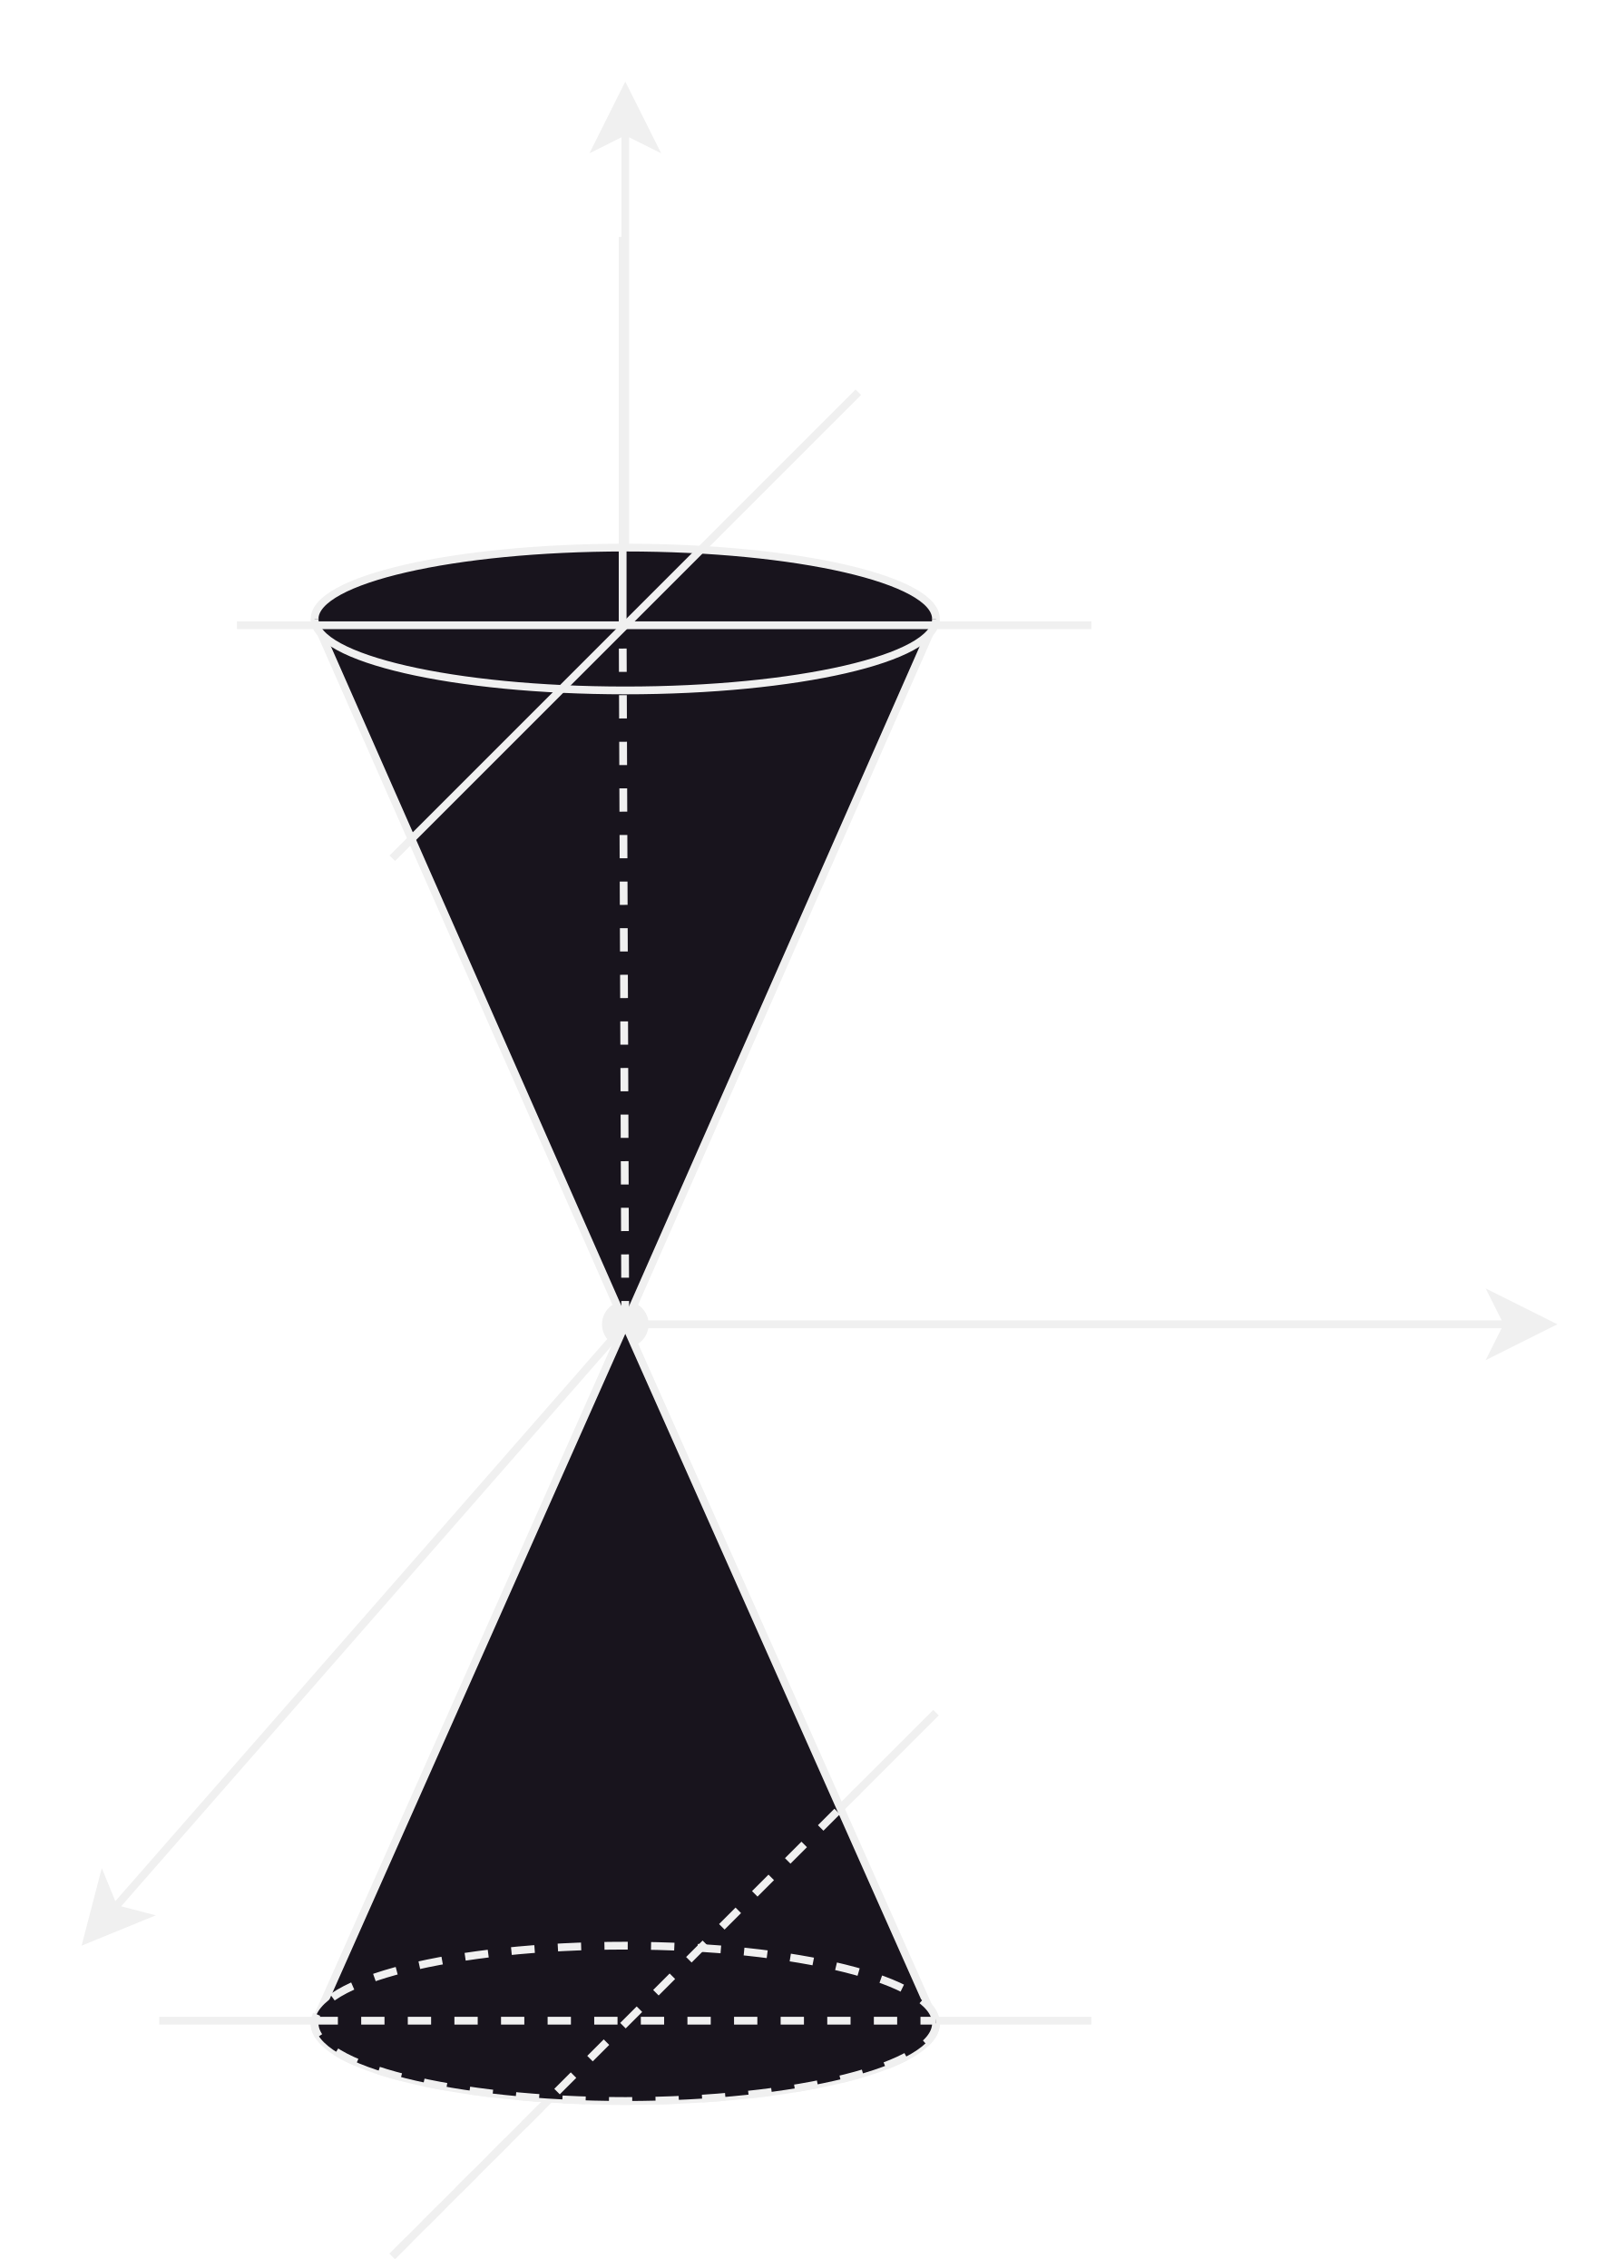
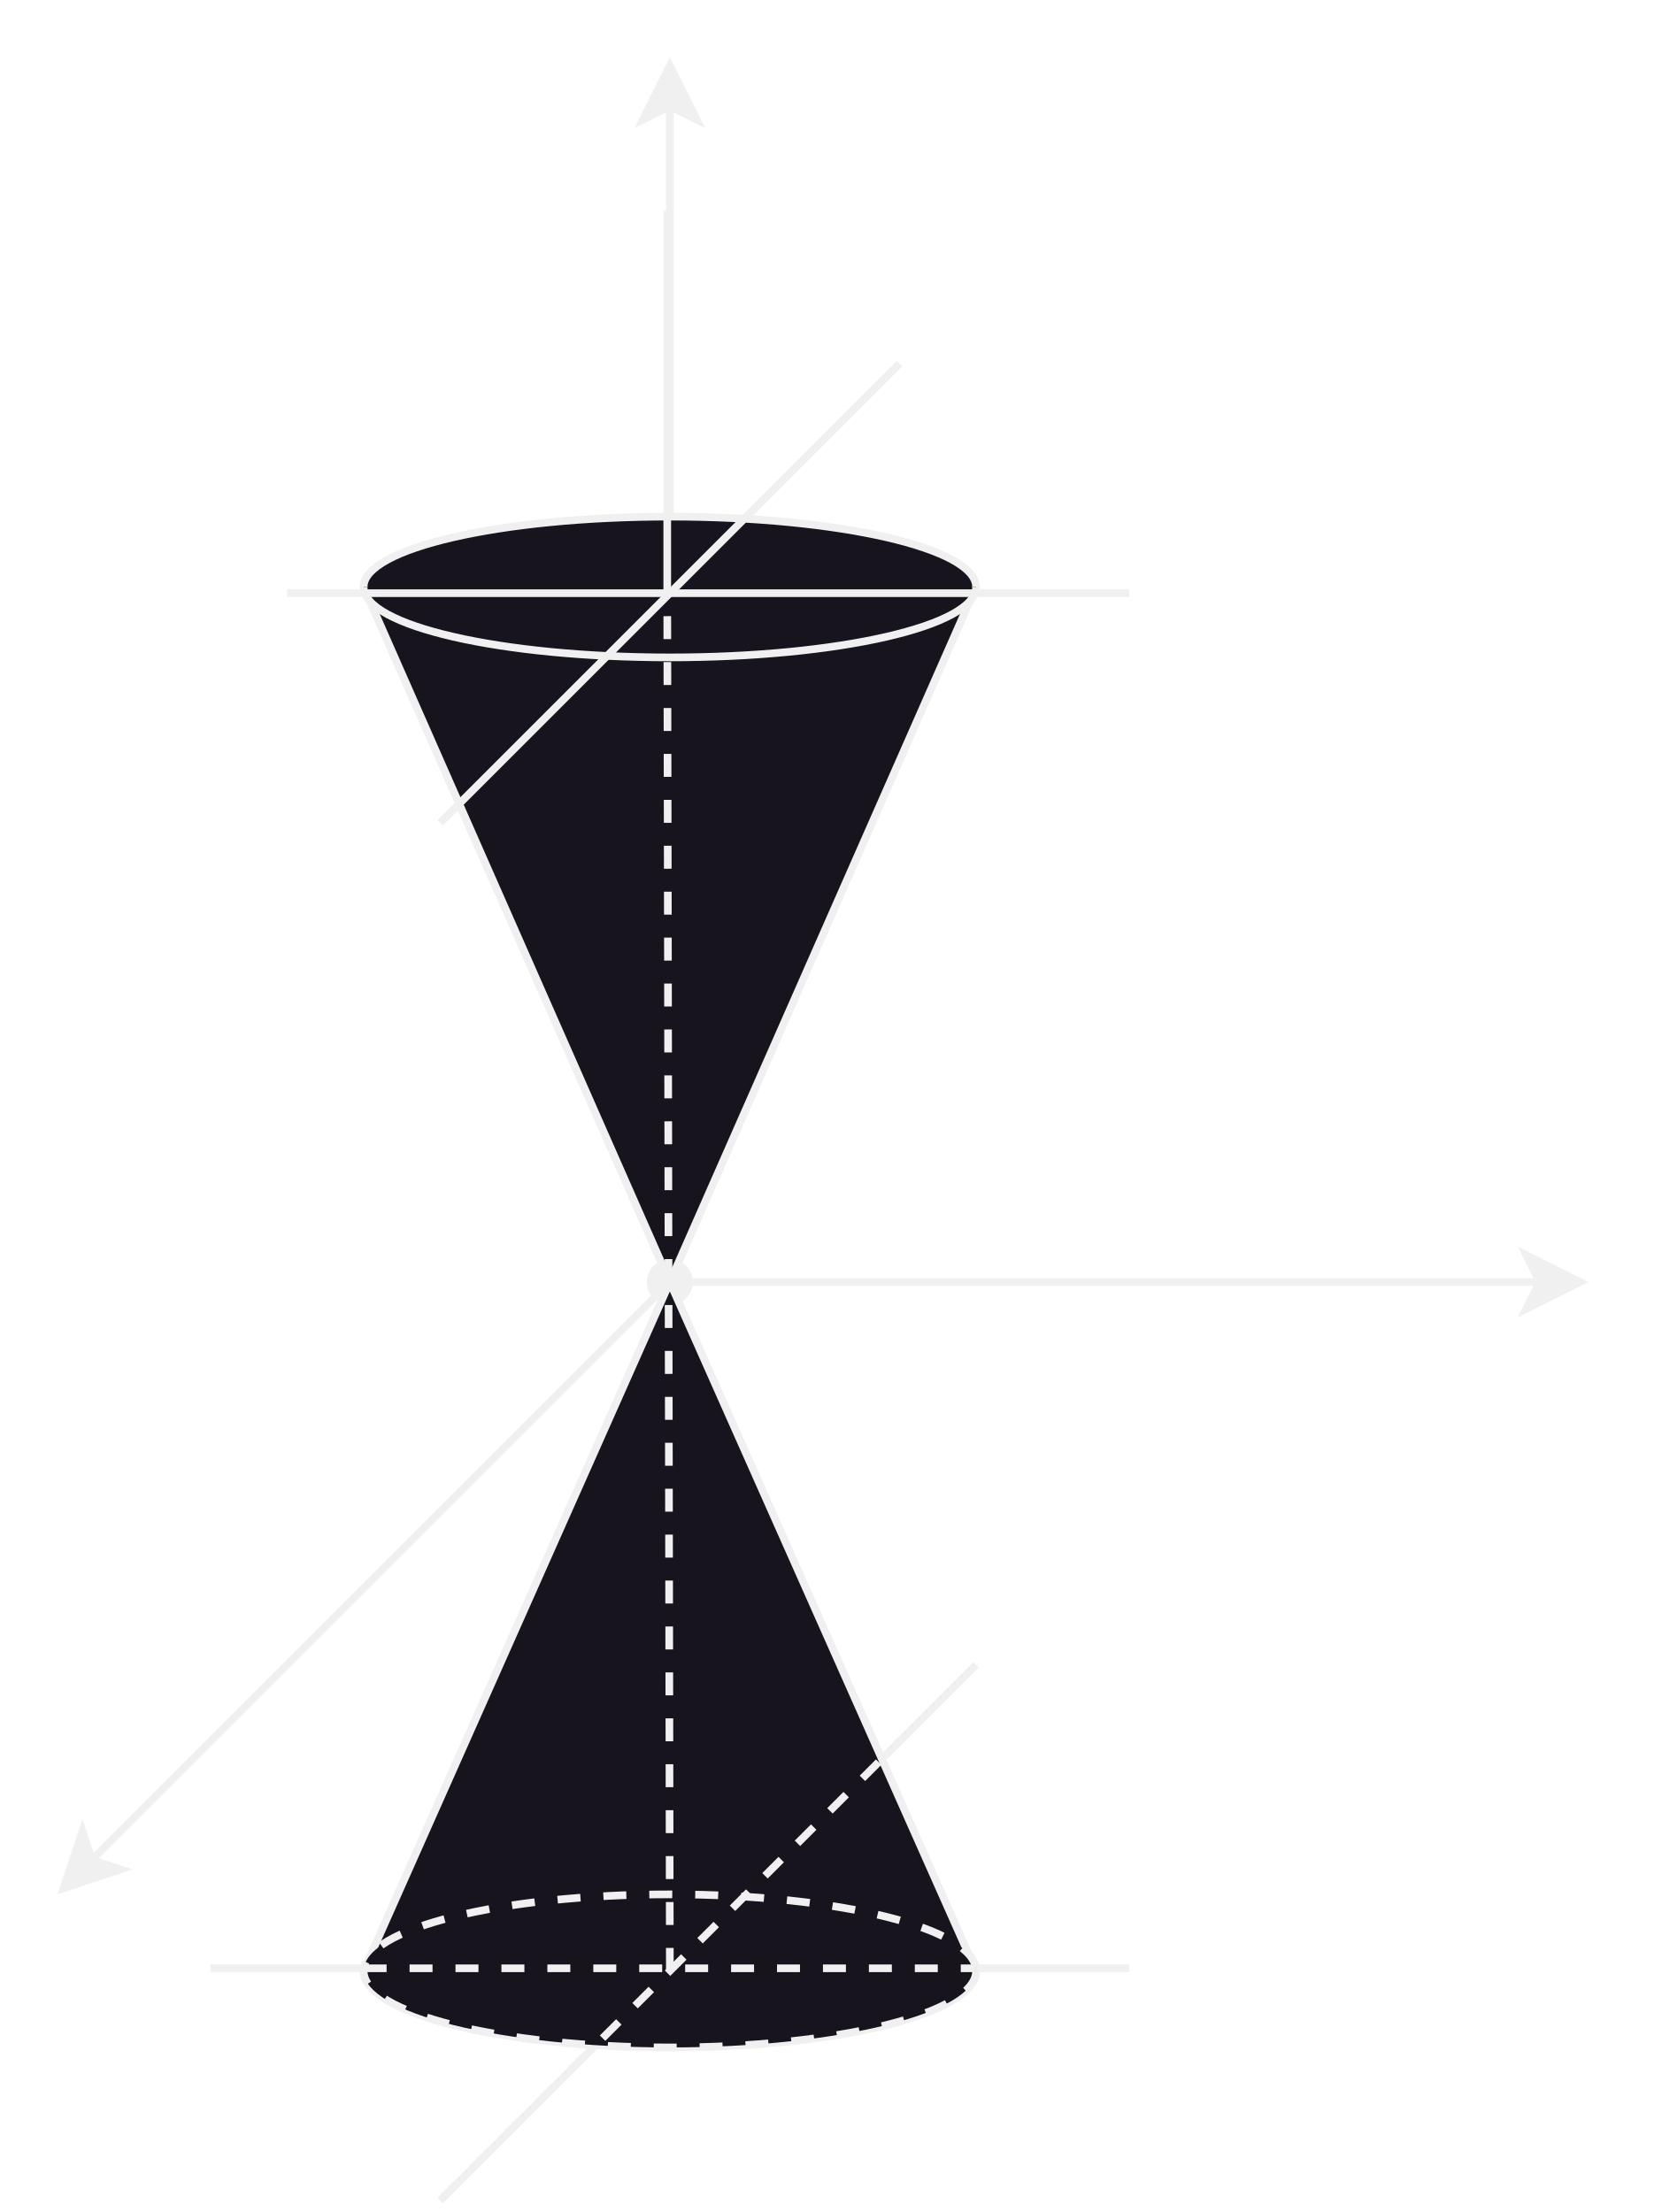
- <svg xmlns="http://www.w3.org/2000/svg" version="1.1" width="209px" height="292px" viewBox="-0.5 -0.5 209 292" content="&lt;mxfile host=&quot;Electron&quot; agent=&quot;Mozilla/5.0 (Windows NT 10.0; Win64; x64) AppleWebKit/537.36 (KHTML, like Gecko) draw.io/24.7.17 Chrome/128.0.661.36 Electron/32.0.1 Safari/537.36&quot; version=&quot;24.7.17&quot;&gt;&#10;  &lt;diagram name=&quot;第 1 页&quot; id=&quot;r9tyYjvKbRSQ77d_2nX7&quot;&gt;&#10;    &lt;mxGraphModel dx=&quot;1420&quot; dy=&quot;872&quot; grid=&quot;1&quot; gridSize=&quot;10&quot; guides=&quot;1&quot; tooltips=&quot;1&quot; connect=&quot;1&quot; arrows=&quot;1&quot; fold=&quot;1&quot; page=&quot;1&quot; pageScale=&quot;1&quot; pageWidth=&quot;827&quot; pageHeight=&quot;1169&quot; math=&quot;0&quot; shadow=&quot;0&quot;&gt;&#10;      &lt;root&gt;&#10;        &lt;mxCell id=&quot;0&quot; /&gt;&#10;        &lt;mxCell id=&quot;1&quot; parent=&quot;0&quot; /&gt;&#10;        &lt;mxCell id=&quot;GbWSpwSvFfVZlCzK9DK2-1&quot; value=&quot;&quot; style=&quot;endArrow=none;html=1;rounded=0;&quot; edge=&quot;1&quot; parent=&quot;1&quot;&gt;&#10;          &lt;mxGeometry width=&quot;50&quot; height=&quot;50&quot; relative=&quot;1&quot; as=&quot;geometry&quot;&gt;&#10;            &lt;mxPoint x=&quot;20&quot; y=&quot;259.66&quot; as=&quot;sourcePoint&quot; /&gt;&#10;            &lt;mxPoint x=&quot;140&quot; y=&quot;259.66&quot; as=&quot;targetPoint&quot; /&gt;&#10;          &lt;/mxGeometry&gt;&#10;        &lt;/mxCell&gt;&#10;        &lt;mxCell id=&quot;GbWSpwSvFfVZlCzK9DK2-2&quot; value=&quot;&quot; style=&quot;endArrow=classic;html=1;rounded=0;&quot; edge=&quot;1&quot; parent=&quot;1&quot; source=&quot;GbWSpwSvFfVZlCzK9DK2-6&quot;&gt;&#10;          &lt;mxGeometry width=&quot;50&quot; height=&quot;50&quot; relative=&quot;1&quot; as=&quot;geometry&quot;&gt;&#10;            &lt;mxPoint x=&quot;80&quot; y=&quot;170&quot; as=&quot;sourcePoint&quot; /&gt;&#10;            &lt;mxPoint x=&quot;200&quot; y=&quot;170&quot; as=&quot;targetPoint&quot; /&gt;&#10;          &lt;/mxGeometry&gt;&#10;        &lt;/mxCell&gt;&#10;        &lt;mxCell id=&quot;GbWSpwSvFfVZlCzK9DK2-3&quot; value=&quot;&quot; style=&quot;endArrow=classic;html=1;rounded=0;&quot; edge=&quot;1&quot; parent=&quot;1&quot; source=&quot;GbWSpwSvFfVZlCzK9DK2-6&quot;&gt;&#10;          &lt;mxGeometry width=&quot;50&quot; height=&quot;50&quot; relative=&quot;1&quot; as=&quot;geometry&quot;&gt;&#10;            &lt;mxPoint x=&quot;90&quot; y=&quot;180&quot; as=&quot;sourcePoint&quot; /&gt;&#10;            &lt;mxPoint x=&quot;10&quot; y=&quot;250&quot; as=&quot;targetPoint&quot; /&gt;&#10;          &lt;/mxGeometry&gt;&#10;        &lt;/mxCell&gt;&#10;        &lt;mxCell id=&quot;GbWSpwSvFfVZlCzK9DK2-4&quot; value=&quot;&quot; style=&quot;ellipse;whiteSpace=wrap;html=1;aspect=fixed;&quot; vertex=&quot;1&quot; parent=&quot;1&quot;&gt;&#10;          &lt;mxGeometry width=&quot;20&quot; as=&quot;geometry&quot; /&gt;&#10;        &lt;/mxCell&gt;&#10;        &lt;mxCell id=&quot;GbWSpwSvFfVZlCzK9DK2-5&quot; value=&quot;&quot; style=&quot;endArrow=classic;html=1;rounded=0;&quot; edge=&quot;1&quot; parent=&quot;1&quot; target=&quot;GbWSpwSvFfVZlCzK9DK2-6&quot;&gt;&#10;          &lt;mxGeometry width=&quot;50&quot; height=&quot;50&quot; relative=&quot;1&quot; as=&quot;geometry&quot;&gt;&#10;            &lt;mxPoint x=&quot;80&quot; y=&quot;170&quot; as=&quot;sourcePoint&quot; /&gt;&#10;            &lt;mxPoint x=&quot;220&quot; y=&quot;170&quot; as=&quot;targetPoint&quot; /&gt;&#10;          &lt;/mxGeometry&gt;&#10;        &lt;/mxCell&gt;&#10;        &lt;mxCell id=&quot;GbWSpwSvFfVZlCzK9DK2-6&quot; value=&quot;&quot; style=&quot;shape=waypoint;sketch=0;fillStyle=solid;size=6;pointerEvents=1;points=[];fillColor=none;resizable=0;rotatable=0;perimeter=centerPerimeter;snapToPoint=1;&quot; vertex=&quot;1&quot; parent=&quot;1&quot;&gt;&#10;          &lt;mxGeometry x=&quot;70&quot; y=&quot;160&quot; width=&quot;20&quot; height=&quot;20&quot; as=&quot;geometry&quot; /&gt;&#10;        &lt;/mxCell&gt;&#10;        &lt;mxCell id=&quot;GbWSpwSvFfVZlCzK9DK2-7&quot; value=&quot;&quot; style=&quot;endArrow=classic;html=1;rounded=0;&quot; edge=&quot;1&quot; parent=&quot;1&quot; source=&quot;GbWSpwSvFfVZlCzK9DK2-6&quot;&gt;&#10;          &lt;mxGeometry width=&quot;50&quot; height=&quot;50&quot; relative=&quot;1&quot; as=&quot;geometry&quot;&gt;&#10;            &lt;mxPoint x=&quot;80&quot; y=&quot;170&quot; as=&quot;sourcePoint&quot; /&gt;&#10;            &lt;mxPoint x=&quot;80&quot; y=&quot;10&quot; as=&quot;targetPoint&quot; /&gt;&#10;          &lt;/mxGeometry&gt;&#10;        &lt;/mxCell&gt;&#10;        &lt;mxCell id=&quot;GbWSpwSvFfVZlCzK9DK2-8&quot; value=&quot;&quot; style=&quot;verticalLabelPosition=bottom;verticalAlign=top;html=1;shape=mxgraph.basic.cone;rotation=-180;&quot; vertex=&quot;1&quot; parent=&quot;1&quot;&gt;&#10;          &lt;mxGeometry x=&quot;40&quot; y=&quot;70&quot; width=&quot;80&quot; height=&quot;100&quot; as=&quot;geometry&quot; /&gt;&#10;        &lt;/mxCell&gt;&#10;        &lt;mxCell id=&quot;GbWSpwSvFfVZlCzK9DK2-9&quot; value=&quot;&quot; style=&quot;endArrow=none;html=1;rounded=0;&quot; edge=&quot;1&quot; parent=&quot;1&quot;&gt;&#10;          &lt;mxGeometry width=&quot;50&quot; height=&quot;50&quot; relative=&quot;1&quot; as=&quot;geometry&quot;&gt;&#10;            &lt;mxPoint x=&quot;50&quot; y=&quot;290&quot; as=&quot;sourcePoint&quot; /&gt;&#10;            &lt;mxPoint x=&quot;120&quot; y=&quot;220&quot; as=&quot;targetPoint&quot; /&gt;&#10;          &lt;/mxGeometry&gt;&#10;        &lt;/mxCell&gt;&#10;        &lt;mxCell id=&quot;GbWSpwSvFfVZlCzK9DK2-10&quot; value=&quot;&quot; style=&quot;verticalLabelPosition=bottom;verticalAlign=top;html=1;shape=mxgraph.basic.cone2;dx=0.5;dy=0.9;&quot; vertex=&quot;1&quot; parent=&quot;1&quot;&gt;&#10;          &lt;mxGeometry x=&quot;40&quot; y=&quot;170&quot; width=&quot;80&quot; height=&quot;100&quot; as=&quot;geometry&quot; /&gt;&#10;        &lt;/mxCell&gt;&#10;        &lt;mxCell id=&quot;GbWSpwSvFfVZlCzK9DK2-11&quot; value=&quot;&quot; style=&quot;ellipse;whiteSpace=wrap;html=1;dashed=1;&quot; vertex=&quot;1&quot; parent=&quot;1&quot;&gt;&#10;          &lt;mxGeometry x=&quot;40&quot; y=&quot;250&quot; width=&quot;80&quot; height=&quot;20&quot; as=&quot;geometry&quot; /&gt;&#10;        &lt;/mxCell&gt;&#10;        &lt;mxCell id=&quot;GbWSpwSvFfVZlCzK9DK2-12&quot; value=&quot;&quot; style=&quot;endArrow=none;dashed=1;html=1;rounded=0;&quot; edge=&quot;1&quot; parent=&quot;1&quot;&gt;&#10;          &lt;mxGeometry width=&quot;50&quot; height=&quot;50&quot; relative=&quot;1&quot; as=&quot;geometry&quot;&gt;&#10;            &lt;mxPoint x=&quot;50&quot; y=&quot;290&quot; as=&quot;sourcePoint&quot; /&gt;&#10;            &lt;mxPoint x=&quot;110&quot; y=&quot;230&quot; as=&quot;targetPoint&quot; /&gt;&#10;          &lt;/mxGeometry&gt;&#10;        &lt;/mxCell&gt;&#10;        &lt;mxCell id=&quot;GbWSpwSvFfVZlCzK9DK2-13&quot; value=&quot;&quot; style=&quot;endArrow=none;html=1;rounded=0;&quot; edge=&quot;1&quot; parent=&quot;1&quot;&gt;&#10;          &lt;mxGeometry width=&quot;50&quot; height=&quot;50&quot; relative=&quot;1&quot; as=&quot;geometry&quot;&gt;&#10;            &lt;mxPoint x=&quot;50&quot; y=&quot;110&quot; as=&quot;sourcePoint&quot; /&gt;&#10;            &lt;mxPoint x=&quot;110&quot; y=&quot;50&quot; as=&quot;targetPoint&quot; /&gt;&#10;          &lt;/mxGeometry&gt;&#10;        &lt;/mxCell&gt;&#10;        &lt;mxCell id=&quot;GbWSpwSvFfVZlCzK9DK2-14&quot; value=&quot;&quot; style=&quot;endArrow=none;html=1;rounded=0;&quot; edge=&quot;1&quot; parent=&quot;1&quot;&gt;&#10;          &lt;mxGeometry width=&quot;50&quot; height=&quot;50&quot; relative=&quot;1&quot; as=&quot;geometry&quot;&gt;&#10;            &lt;mxPoint x=&quot;30&quot; y=&quot;80&quot; as=&quot;sourcePoint&quot; /&gt;&#10;            &lt;mxPoint x=&quot;140&quot; y=&quot;80&quot; as=&quot;targetPoint&quot; /&gt;&#10;          &lt;/mxGeometry&gt;&#10;        &lt;/mxCell&gt;&#10;        &lt;mxCell id=&quot;GbWSpwSvFfVZlCzK9DK2-15&quot; value=&quot;&quot; style=&quot;endArrow=none;html=1;rounded=0;&quot; edge=&quot;1&quot; parent=&quot;1&quot;&gt;&#10;          &lt;mxGeometry width=&quot;50&quot; height=&quot;50&quot; relative=&quot;1&quot; as=&quot;geometry&quot;&gt;&#10;            &lt;mxPoint x=&quot;79.66&quot; y=&quot;80&quot; as=&quot;sourcePoint&quot; /&gt;&#10;            &lt;mxPoint x=&quot;79.66&quot; y=&quot;30&quot; as=&quot;targetPoint&quot; /&gt;&#10;          &lt;/mxGeometry&gt;&#10;        &lt;/mxCell&gt;&#10;        &lt;mxCell id=&quot;GbWSpwSvFfVZlCzK9DK2-16&quot; value=&quot;&quot; style=&quot;endArrow=none;dashed=1;html=1;rounded=0;exitX=0.5;exitY=0;exitDx=0;exitDy=0;exitPerimeter=0;&quot; edge=&quot;1&quot; parent=&quot;1&quot; source=&quot;GbWSpwSvFfVZlCzK9DK2-8&quot;&gt;&#10;          &lt;mxGeometry width=&quot;50&quot; height=&quot;50&quot; relative=&quot;1&quot; as=&quot;geometry&quot;&gt;&#10;            &lt;mxPoint x=&quot;80&quot; y=&quot;170&quot; as=&quot;sourcePoint&quot; /&gt;&#10;            &lt;mxPoint x=&quot;79.66&quot; y=&quot;80&quot; as=&quot;targetPoint&quot; /&gt;&#10;          &lt;/mxGeometry&gt;&#10;        &lt;/mxCell&gt;&#10;        &lt;mxCell id=&quot;GbWSpwSvFfVZlCzK9DK2-17&quot; value=&quot;&quot; style=&quot;endArrow=none;dashed=1;html=1;rounded=0;&quot; edge=&quot;1&quot; parent=&quot;1&quot;&gt;&#10;          &lt;mxGeometry width=&quot;50&quot; height=&quot;50&quot; relative=&quot;1&quot; as=&quot;geometry&quot;&gt;&#10;            &lt;mxPoint x=&quot;40&quot; y=&quot;259.66&quot; as=&quot;sourcePoint&quot; /&gt;&#10;            &lt;mxPoint x=&quot;120&quot; y=&quot;259.66&quot; as=&quot;targetPoint&quot; /&gt;&#10;          &lt;/mxGeometry&gt;&#10;        &lt;/mxCell&gt;&#10;      &lt;/root&gt;&#10;    &lt;/mxGraphModel&gt;&#10;  &lt;/diagram&gt;&#10;&lt;/mxfile&gt;&#10;">
+ <svg xmlns="http://www.w3.org/2000/svg" version="1.1" width="216px" height="289px" viewBox="-0.5 -0.5 216 289" content="&lt;mxfile host=&quot;Electron&quot; agent=&quot;Mozilla/5.0 (Windows NT 10.0; Win64; x64) AppleWebKit/537.36 (KHTML, like Gecko) draw.io/24.7.17 Chrome/128.0.661.36 Electron/32.0.1 Safari/537.36&quot; version=&quot;24.7.17&quot;&gt;&#10;  &lt;diagram name=&quot;第 1 页&quot; id=&quot;r9tyYjvKbRSQ77d_2nX7&quot;&gt;&#10;    &lt;mxGraphModel dx=&quot;693&quot; dy=&quot;401&quot; grid=&quot;1&quot; gridSize=&quot;10&quot; guides=&quot;1&quot; tooltips=&quot;1&quot; connect=&quot;1&quot; arrows=&quot;1&quot; fold=&quot;1&quot; page=&quot;1&quot; pageScale=&quot;1&quot; pageWidth=&quot;827&quot; pageHeight=&quot;1169&quot; math=&quot;0&quot; shadow=&quot;0&quot;&gt;&#10;      &lt;root&gt;&#10;        &lt;mxCell id=&quot;0&quot; /&gt;&#10;        &lt;mxCell id=&quot;1&quot; parent=&quot;0&quot; /&gt;&#10;        &lt;mxCell id=&quot;GbWSpwSvFfVZlCzK9DK2-1&quot; value=&quot;&quot; style=&quot;endArrow=none;html=1;rounded=0;&quot; parent=&quot;1&quot; edge=&quot;1&quot;&gt;&#10;          &lt;mxGeometry width=&quot;50&quot; height=&quot;50&quot; relative=&quot;1&quot; as=&quot;geometry&quot;&gt;&#10;            &lt;mxPoint x=&quot;140&quot; y=&quot;299.66&quot; as=&quot;sourcePoint&quot; /&gt;&#10;            &lt;mxPoint x=&quot;260&quot; y=&quot;299.66&quot; as=&quot;targetPoint&quot; /&gt;&#10;          &lt;/mxGeometry&gt;&#10;        &lt;/mxCell&gt;&#10;        &lt;mxCell id=&quot;GbWSpwSvFfVZlCzK9DK2-2&quot; value=&quot;&quot; style=&quot;endArrow=classic;html=1;rounded=0;&quot; parent=&quot;1&quot; source=&quot;GbWSpwSvFfVZlCzK9DK2-6&quot; edge=&quot;1&quot;&gt;&#10;          &lt;mxGeometry width=&quot;50&quot; height=&quot;50&quot; relative=&quot;1&quot; as=&quot;geometry&quot;&gt;&#10;            &lt;mxPoint x=&quot;200&quot; y=&quot;210&quot; as=&quot;sourcePoint&quot; /&gt;&#10;            &lt;mxPoint x=&quot;320&quot; y=&quot;210&quot; as=&quot;targetPoint&quot; /&gt;&#10;          &lt;/mxGeometry&gt;&#10;        &lt;/mxCell&gt;&#10;        &lt;mxCell id=&quot;GbWSpwSvFfVZlCzK9DK2-3&quot; value=&quot;&quot; style=&quot;endArrow=classic;html=1;rounded=0;&quot; parent=&quot;1&quot; source=&quot;GbWSpwSvFfVZlCzK9DK2-6&quot; edge=&quot;1&quot;&gt;&#10;          &lt;mxGeometry width=&quot;50&quot; height=&quot;50&quot; relative=&quot;1&quot; as=&quot;geometry&quot;&gt;&#10;            &lt;mxPoint x=&quot;210&quot; y=&quot;220&quot; as=&quot;sourcePoint&quot; /&gt;&#10;            &lt;mxPoint x=&quot;120&quot; y=&quot;290&quot; as=&quot;targetPoint&quot; /&gt;&#10;          &lt;/mxGeometry&gt;&#10;        &lt;/mxCell&gt;&#10;        &lt;mxCell id=&quot;GbWSpwSvFfVZlCzK9DK2-5&quot; value=&quot;&quot; style=&quot;endArrow=classic;html=1;rounded=0;&quot; parent=&quot;1&quot; target=&quot;GbWSpwSvFfVZlCzK9DK2-6&quot; edge=&quot;1&quot;&gt;&#10;          &lt;mxGeometry width=&quot;50&quot; height=&quot;50&quot; relative=&quot;1&quot; as=&quot;geometry&quot;&gt;&#10;            &lt;mxPoint x=&quot;200&quot; y=&quot;210&quot; as=&quot;sourcePoint&quot; /&gt;&#10;            &lt;mxPoint x=&quot;340&quot; y=&quot;210&quot; as=&quot;targetPoint&quot; /&gt;&#10;          &lt;/mxGeometry&gt;&#10;        &lt;/mxCell&gt;&#10;        &lt;mxCell id=&quot;GbWSpwSvFfVZlCzK9DK2-6&quot; value=&quot;&quot; style=&quot;shape=waypoint;sketch=0;fillStyle=solid;size=6;pointerEvents=1;points=[];fillColor=none;resizable=0;rotatable=0;perimeter=centerPerimeter;snapToPoint=1;&quot; parent=&quot;1&quot; vertex=&quot;1&quot;&gt;&#10;          &lt;mxGeometry x=&quot;190&quot; y=&quot;200&quot; width=&quot;20&quot; height=&quot;20&quot; as=&quot;geometry&quot; /&gt;&#10;        &lt;/mxCell&gt;&#10;        &lt;mxCell id=&quot;GbWSpwSvFfVZlCzK9DK2-7&quot; value=&quot;&quot; style=&quot;endArrow=classic;html=1;rounded=0;&quot; parent=&quot;1&quot; source=&quot;GbWSpwSvFfVZlCzK9DK2-6&quot; edge=&quot;1&quot;&gt;&#10;          &lt;mxGeometry width=&quot;50&quot; height=&quot;50&quot; relative=&quot;1&quot; as=&quot;geometry&quot;&gt;&#10;            &lt;mxPoint x=&quot;200&quot; y=&quot;210&quot; as=&quot;sourcePoint&quot; /&gt;&#10;            &lt;mxPoint x=&quot;200&quot; y=&quot;50&quot; as=&quot;targetPoint&quot; /&gt;&#10;          &lt;/mxGeometry&gt;&#10;        &lt;/mxCell&gt;&#10;        &lt;mxCell id=&quot;GbWSpwSvFfVZlCzK9DK2-8&quot; value=&quot;&quot; style=&quot;verticalLabelPosition=bottom;verticalAlign=top;html=1;shape=mxgraph.basic.cone;rotation=-180;&quot; parent=&quot;1&quot; vertex=&quot;1&quot;&gt;&#10;          &lt;mxGeometry x=&quot;160&quot; y=&quot;110&quot; width=&quot;80&quot; height=&quot;100&quot; as=&quot;geometry&quot; /&gt;&#10;        &lt;/mxCell&gt;&#10;        &lt;mxCell id=&quot;GbWSpwSvFfVZlCzK9DK2-9&quot; value=&quot;&quot; style=&quot;endArrow=none;html=1;rounded=0;&quot; parent=&quot;1&quot; edge=&quot;1&quot;&gt;&#10;          &lt;mxGeometry width=&quot;50&quot; height=&quot;50&quot; relative=&quot;1&quot; as=&quot;geometry&quot;&gt;&#10;            &lt;mxPoint x=&quot;170&quot; y=&quot;330&quot; as=&quot;sourcePoint&quot; /&gt;&#10;            &lt;mxPoint x=&quot;240&quot; y=&quot;260&quot; as=&quot;targetPoint&quot; /&gt;&#10;          &lt;/mxGeometry&gt;&#10;        &lt;/mxCell&gt;&#10;        &lt;mxCell id=&quot;GbWSpwSvFfVZlCzK9DK2-10&quot; value=&quot;&quot; style=&quot;verticalLabelPosition=bottom;verticalAlign=top;html=1;shape=mxgraph.basic.cone2;dx=0.5;dy=0.9;&quot; parent=&quot;1&quot; vertex=&quot;1&quot;&gt;&#10;          &lt;mxGeometry x=&quot;160&quot; y=&quot;210&quot; width=&quot;80&quot; height=&quot;100&quot; as=&quot;geometry&quot; /&gt;&#10;        &lt;/mxCell&gt;&#10;        &lt;mxCell id=&quot;GbWSpwSvFfVZlCzK9DK2-11&quot; value=&quot;&quot; style=&quot;ellipse;whiteSpace=wrap;html=1;dashed=1;&quot; parent=&quot;1&quot; vertex=&quot;1&quot;&gt;&#10;          &lt;mxGeometry x=&quot;160&quot; y=&quot;290&quot; width=&quot;80&quot; height=&quot;20&quot; as=&quot;geometry&quot; /&gt;&#10;        &lt;/mxCell&gt;&#10;        &lt;mxCell id=&quot;GbWSpwSvFfVZlCzK9DK2-12&quot; value=&quot;&quot; style=&quot;endArrow=none;dashed=1;html=1;rounded=0;&quot; parent=&quot;1&quot; edge=&quot;1&quot;&gt;&#10;          &lt;mxGeometry width=&quot;50&quot; height=&quot;50&quot; relative=&quot;1&quot; as=&quot;geometry&quot;&gt;&#10;            &lt;mxPoint x=&quot;170&quot; y=&quot;330&quot; as=&quot;sourcePoint&quot; /&gt;&#10;            &lt;mxPoint x=&quot;230&quot; y=&quot;270&quot; as=&quot;targetPoint&quot; /&gt;&#10;          &lt;/mxGeometry&gt;&#10;        &lt;/mxCell&gt;&#10;        &lt;mxCell id=&quot;GbWSpwSvFfVZlCzK9DK2-13&quot; value=&quot;&quot; style=&quot;endArrow=none;html=1;rounded=0;&quot; parent=&quot;1&quot; edge=&quot;1&quot;&gt;&#10;          &lt;mxGeometry width=&quot;50&quot; height=&quot;50&quot; relative=&quot;1&quot; as=&quot;geometry&quot;&gt;&#10;            &lt;mxPoint x=&quot;170&quot; y=&quot;150&quot; as=&quot;sourcePoint&quot; /&gt;&#10;            &lt;mxPoint x=&quot;230&quot; y=&quot;90&quot; as=&quot;targetPoint&quot; /&gt;&#10;          &lt;/mxGeometry&gt;&#10;        &lt;/mxCell&gt;&#10;        &lt;mxCell id=&quot;GbWSpwSvFfVZlCzK9DK2-14&quot; value=&quot;&quot; style=&quot;endArrow=none;html=1;rounded=0;&quot; parent=&quot;1&quot; edge=&quot;1&quot;&gt;&#10;          &lt;mxGeometry width=&quot;50&quot; height=&quot;50&quot; relative=&quot;1&quot; as=&quot;geometry&quot;&gt;&#10;            &lt;mxPoint x=&quot;150&quot; y=&quot;120&quot; as=&quot;sourcePoint&quot; /&gt;&#10;            &lt;mxPoint x=&quot;260&quot; y=&quot;120&quot; as=&quot;targetPoint&quot; /&gt;&#10;          &lt;/mxGeometry&gt;&#10;        &lt;/mxCell&gt;&#10;        &lt;mxCell id=&quot;GbWSpwSvFfVZlCzK9DK2-15&quot; value=&quot;&quot; style=&quot;endArrow=none;html=1;rounded=0;&quot; parent=&quot;1&quot; edge=&quot;1&quot;&gt;&#10;          &lt;mxGeometry width=&quot;50&quot; height=&quot;50&quot; relative=&quot;1&quot; as=&quot;geometry&quot;&gt;&#10;            &lt;mxPoint x=&quot;199.66&quot; y=&quot;120&quot; as=&quot;sourcePoint&quot; /&gt;&#10;            &lt;mxPoint x=&quot;199.66&quot; y=&quot;70&quot; as=&quot;targetPoint&quot; /&gt;&#10;          &lt;/mxGeometry&gt;&#10;        &lt;/mxCell&gt;&#10;        &lt;mxCell id=&quot;GbWSpwSvFfVZlCzK9DK2-16&quot; value=&quot;&quot; style=&quot;endArrow=none;dashed=1;html=1;rounded=0;&quot; parent=&quot;1&quot; edge=&quot;1&quot;&gt;&#10;          &lt;mxGeometry width=&quot;50&quot; height=&quot;50&quot; relative=&quot;1&quot; as=&quot;geometry&quot;&gt;&#10;            &lt;mxPoint x=&quot;200&quot; y=&quot;300&quot; as=&quot;sourcePoint&quot; /&gt;&#10;            &lt;mxPoint x=&quot;199.66&quot; y=&quot;120&quot; as=&quot;targetPoint&quot; /&gt;&#10;          &lt;/mxGeometry&gt;&#10;        &lt;/mxCell&gt;&#10;        &lt;mxCell id=&quot;GbWSpwSvFfVZlCzK9DK2-17&quot; value=&quot;&quot; style=&quot;endArrow=none;dashed=1;html=1;rounded=0;&quot; parent=&quot;1&quot; edge=&quot;1&quot;&gt;&#10;          &lt;mxGeometry width=&quot;50&quot; height=&quot;50&quot; relative=&quot;1&quot; as=&quot;geometry&quot;&gt;&#10;            &lt;mxPoint x=&quot;160&quot; y=&quot;299.66&quot; as=&quot;sourcePoint&quot; /&gt;&#10;            &lt;mxPoint x=&quot;240&quot; y=&quot;299.66&quot; as=&quot;targetPoint&quot; /&gt;&#10;          &lt;/mxGeometry&gt;&#10;        &lt;/mxCell&gt;&#10;      &lt;/root&gt;&#10;    &lt;/mxGraphModel&gt;&#10;  &lt;/diagram&gt;&#10;&lt;/mxfile&gt;&#10;">
  <defs />
  <g>
    <g data-cell-id="0">
      <g data-cell-id="1">
        <g data-cell-id="GbWSpwSvFfVZlCzK9DK2-1">
          <g>
-             <path d="M 20 259.66 L 140 259.66" fill="none" stroke="rgb(240, 240, 240)" stroke-miterlimit="10" pointer-events="stroke" />
+             <path d="M 27 256.66 L 147 256.66" fill="none" stroke="rgb(240, 240, 240)" stroke-miterlimit="10" pointer-events="stroke" />
          </g>
        </g>
        <g data-cell-id="GbWSpwSvFfVZlCzK9DK2-2">
          <g>
-             <path d="M 80 170 L 193.63 170" fill="none" stroke="rgb(240, 240, 240)" stroke-miterlimit="10" pointer-events="stroke" />
-             <path d="M 198.88 170 L 191.88 173.5 L 193.63 170 L 191.88 166.5 Z" fill="rgb(240, 240, 240)" stroke="rgb(240, 240, 240)" stroke-miterlimit="10" pointer-events="all" />
+             <path d="M 87 167 L 200.63 167" fill="none" stroke="rgb(240, 240, 240)" stroke-miterlimit="10" pointer-events="stroke" />
+             <path d="M 205.88 167 L 198.88 170.5 L 200.63 167 L 198.88 163.5 Z" fill="rgb(240, 240, 240)" stroke="rgb(240, 240, 240)" stroke-miterlimit="10" pointer-events="all" />
          </g>
        </g>
        <g data-cell-id="GbWSpwSvFfVZlCzK9DK2-3">
          <g>
-             <path d="M 80 170 L 14.19 245.21" fill="none" stroke="rgb(240, 240, 240)" stroke-miterlimit="10" pointer-events="stroke" />
-             <path d="M 10.74 249.16 L 12.71 241.59 L 14.19 245.21 L 17.98 246.2 Z" fill="rgb(240, 240, 240)" stroke="rgb(240, 240, 240)" stroke-miterlimit="10" pointer-events="all" />
+             <path d="M 87 167 L 11.5 242.5" fill="none" stroke="rgb(240, 240, 240)" stroke-miterlimit="10" pointer-events="stroke" />
+             <path d="M 7.79 246.21 L 10.27 238.78 L 11.5 242.5 L 15.22 243.73 Z" fill="rgb(240, 240, 240)" stroke="rgb(240, 240, 240)" stroke-miterlimit="10" pointer-events="all" />
          </g>
        </g>
-         <g data-cell-id="GbWSpwSvFfVZlCzK9DK2-4" />
        <g data-cell-id="GbWSpwSvFfVZlCzK9DK2-5">
          <g />
        </g>
        <g data-cell-id="GbWSpwSvFfVZlCzK9DK2-6">
          <g>
-             <ellipse cx="80" cy="170" rx="3" ry="3" fill="rgb(240, 240, 240)" stroke="none" pointer-events="all" />
-             <rect x="70" y="160" width="20" height="20" fill="none" stroke="none" pointer-events="all" />
+             <ellipse cx="87" cy="167" rx="3" ry="3" fill="rgb(240, 240, 240)" stroke="none" pointer-events="all" />
+             <rect x="77" y="157" width="20" height="20" fill="none" stroke="none" pointer-events="all" />
          </g>
        </g>
        <g data-cell-id="GbWSpwSvFfVZlCzK9DK2-7">
          <g>
-             <path d="M 80 170 L 80 16.37" fill="none" stroke="rgb(240, 240, 240)" stroke-miterlimit="10" pointer-events="stroke" />
-             <path d="M 80 11.12 L 83.5 18.12 L 80 16.37 L 76.5 18.12 Z" fill="rgb(240, 240, 240)" stroke="rgb(240, 240, 240)" stroke-miterlimit="10" pointer-events="all" />
+             <path d="M 87 167 L 87 13.37" fill="none" stroke="rgb(240, 240, 240)" stroke-miterlimit="10" pointer-events="stroke" />
+             <path d="M 87 8.12 L 90.5 15.12 L 87 13.37 L 83.5 15.12 Z" fill="rgb(240, 240, 240)" stroke="rgb(240, 240, 240)" stroke-miterlimit="10" pointer-events="all" />
          </g>
        </g>
        <g data-cell-id="GbWSpwSvFfVZlCzK9DK2-8">
          <g>
-             <path d="M 80 70 L 120 160.81 C 120 165.88 102.09 170 80 170 C 57.91 170 40 165.88 40 160.81 Z" fill="rgb(24, 20, 29)" stroke="rgb(240, 240, 240)" stroke-miterlimit="10" transform="rotate(-180,80,120)" pointer-events="all" />
-             <path d="M 40 160.81 C 40 155.73 57.91 151.61 80 151.61 C 102.09 151.61 120 155.73 120 160.81" fill="rgb(24, 20, 29)" stroke="rgb(240, 240, 240)" stroke-miterlimit="10" transform="rotate(-180,80,120)" pointer-events="all" />
+             <path d="M 87 67 L 127 157.81 C 127 162.88 109.09 167 87 167 C 64.91 167 47 162.88 47 157.81 Z" fill="rgb(24, 20, 29)" stroke="rgb(240, 240, 240)" stroke-miterlimit="10" transform="rotate(-180,87,117)" pointer-events="all" />
+             <path d="M 47 157.81 C 47 152.73 64.91 148.61 87 148.61 C 109.09 148.61 127 152.73 127 157.81" fill="rgb(24, 20, 29)" stroke="rgb(240, 240, 240)" stroke-miterlimit="10" transform="rotate(-180,87,117)" pointer-events="all" />
          </g>
        </g>
        <g data-cell-id="GbWSpwSvFfVZlCzK9DK2-9">
          <g>
-             <path d="M 50 290 L 120 220" fill="none" stroke="rgb(240, 240, 240)" stroke-miterlimit="10" pointer-events="stroke" />
+             <path d="M 57 287 L 127 217" fill="none" stroke="rgb(240, 240, 240)" stroke-miterlimit="10" pointer-events="stroke" />
          </g>
        </g>
        <g data-cell-id="GbWSpwSvFfVZlCzK9DK2-10">
          <g>
-             <path d="M 80 170 L 120 260 C 120 265.52 102.09 270 80 270 C 57.91 270 40 265.52 40 260 Z" fill="rgb(24, 20, 29)" stroke="rgb(240, 240, 240)" stroke-miterlimit="10" pointer-events="all" />
+             <path d="M 87 167 L 127 257 C 127 262.52 109.09 267 87 267 C 64.91 267 47 262.52 47 257 Z" fill="rgb(24, 20, 29)" stroke="rgb(240, 240, 240)" stroke-miterlimit="10" pointer-events="all" />
          </g>
        </g>
        <g data-cell-id="GbWSpwSvFfVZlCzK9DK2-11">
          <g>
-             <ellipse cx="80" cy="260" rx="40" ry="10" fill="rgb(24, 20, 29)" stroke="rgb(240, 240, 240)" stroke-dasharray="3 3" pointer-events="all" />
+             <ellipse cx="87" cy="257" rx="40" ry="10" fill="rgb(24, 20, 29)" stroke="rgb(240, 240, 240)" stroke-dasharray="3 3" pointer-events="all" />
          </g>
        </g>
        <g data-cell-id="GbWSpwSvFfVZlCzK9DK2-12">
          <g>
-             <path d="M 50 290 L 110 230" fill="none" stroke="rgb(240, 240, 240)" stroke-miterlimit="10" stroke-dasharray="3 3" pointer-events="stroke" />
+             <path d="M 57 287 L 117 227" fill="none" stroke="rgb(240, 240, 240)" stroke-miterlimit="10" stroke-dasharray="3 3" pointer-events="stroke" />
          </g>
        </g>
        <g data-cell-id="GbWSpwSvFfVZlCzK9DK2-13">
          <g>
-             <path d="M 50 110 L 110 50" fill="none" stroke="rgb(240, 240, 240)" stroke-miterlimit="10" pointer-events="stroke" />
+             <path d="M 57 107 L 117 47" fill="none" stroke="rgb(240, 240, 240)" stroke-miterlimit="10" pointer-events="stroke" />
          </g>
        </g>
        <g data-cell-id="GbWSpwSvFfVZlCzK9DK2-14">
          <g>
-             <path d="M 30 80 L 140 80" fill="none" stroke="rgb(240, 240, 240)" stroke-miterlimit="10" pointer-events="stroke" />
+             <path d="M 37 77 L 147 77" fill="none" stroke="rgb(240, 240, 240)" stroke-miterlimit="10" pointer-events="stroke" />
          </g>
        </g>
        <g data-cell-id="GbWSpwSvFfVZlCzK9DK2-15">
          <g>
-             <path d="M 79.66 80 L 79.66 30" fill="none" stroke="rgb(240, 240, 240)" stroke-miterlimit="10" pointer-events="stroke" />
+             <path d="M 86.66 77 L 86.66 27" fill="none" stroke="rgb(240, 240, 240)" stroke-miterlimit="10" pointer-events="stroke" />
          </g>
        </g>
        <g data-cell-id="GbWSpwSvFfVZlCzK9DK2-16">
          <g>
-             <path d="M 80 170 L 79.66 80" fill="none" stroke="rgb(240, 240, 240)" stroke-miterlimit="10" stroke-dasharray="3 3" pointer-events="stroke" />
+             <path d="M 87 257 L 86.66 77" fill="none" stroke="rgb(240, 240, 240)" stroke-miterlimit="10" stroke-dasharray="3 3" pointer-events="stroke" />
          </g>
        </g>
        <g data-cell-id="GbWSpwSvFfVZlCzK9DK2-17">
          <g>
-             <path d="M 40 259.66 L 120 259.66" fill="none" stroke="rgb(240, 240, 240)" stroke-miterlimit="10" stroke-dasharray="3 3" pointer-events="stroke" />
+             <path d="M 47 256.66 L 127 256.66" fill="none" stroke="rgb(240, 240, 240)" stroke-miterlimit="10" stroke-dasharray="3 3" pointer-events="stroke" />
          </g>
        </g>
      </g>
    </g>
  </g>
</svg>
